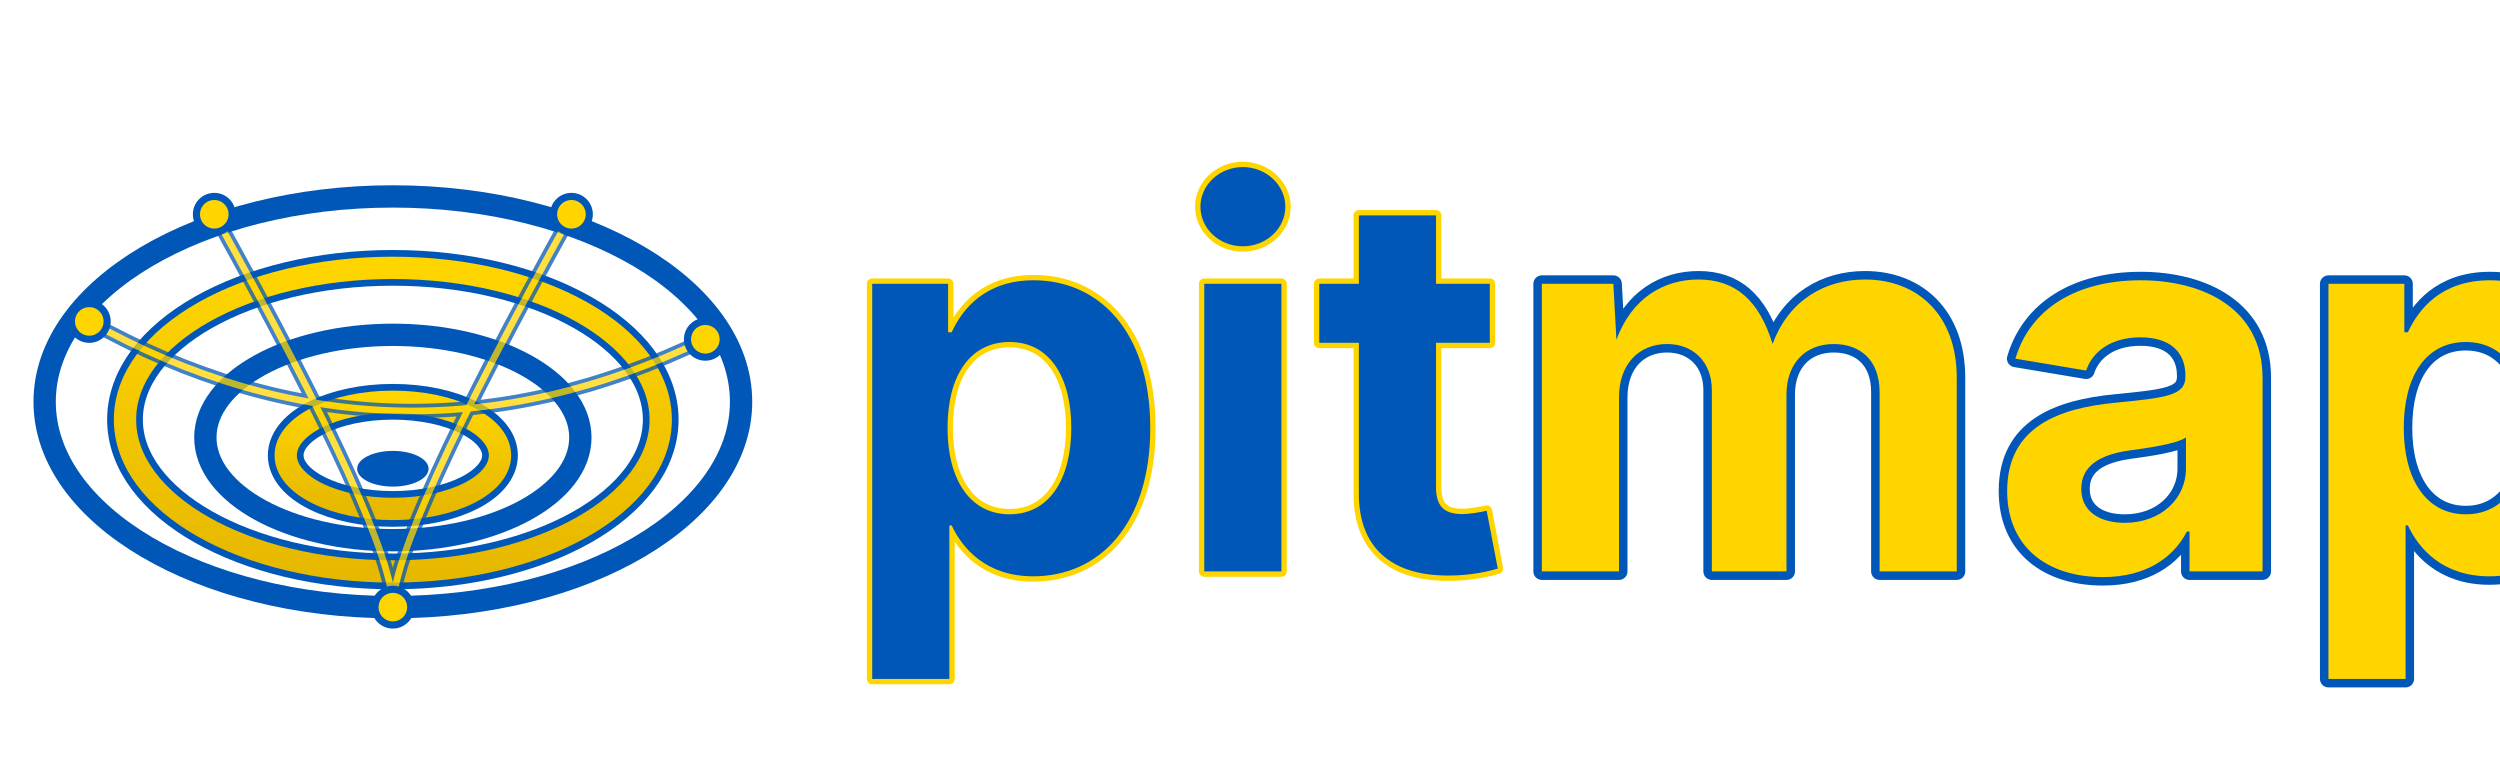
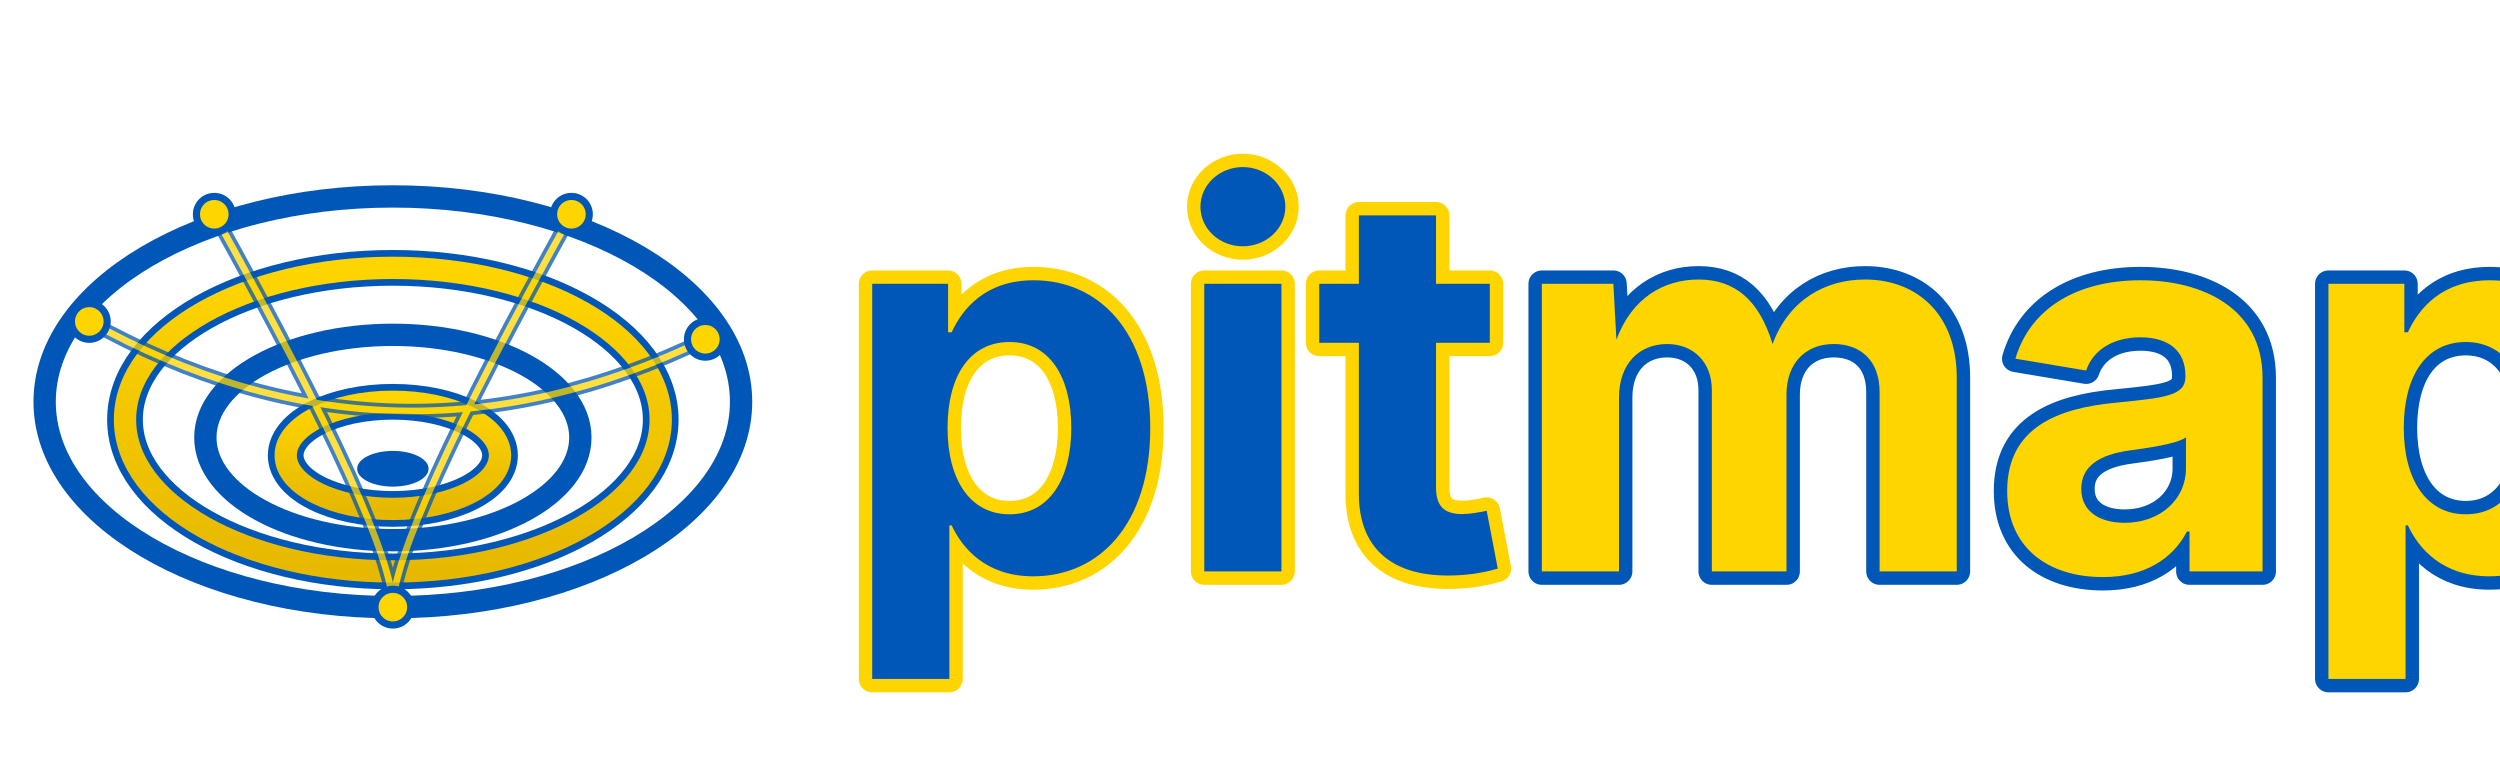
<svg xmlns="http://www.w3.org/2000/svg" viewBox="0 0 560 170" width="560" height="170">
  <defs>
    <linearGradient id="ore" x1="0" y1="0" x2="0" y2="1">
      <stop offset="0" stop-color="#FFD500" />
      <stop offset="1" stop-color="#E6B800" />
    </linearGradient>
  </defs>
  <g transform="translate(8,10)">
    <ellipse cx="80" cy="80" rx="78" ry="46" fill="none" stroke="#0057B7" stroke-width="5" />
    <ellipse cx="80" cy="84" rx="60" ry="34" fill="none" stroke="#0057B7" stroke-width="8" />
    <ellipse cx="80" cy="84" rx="60" ry="34" fill="none" stroke="url(#ore)" stroke-width="5" />
    <ellipse cx="80" cy="88" rx="42" ry="23" fill="none" stroke="#0057B7" stroke-width="5" />
    <ellipse cx="80" cy="92" rx="24" ry="12" fill="none" stroke="#0057B7" stroke-width="8" />
    <ellipse cx="80" cy="92" rx="24" ry="12" fill="none" stroke="url(#ore)" stroke-width="5" />
    <ellipse cx="80" cy="95" rx="8" ry="4" fill="#0057B7" />
    <g fill="none" opacity="0.75">
      <g stroke="#0057B7" stroke-width="3.2">
        <path d="M12 62 Q80 100 150 66" />
        <path d="M40 38 Q80 110 80 126" />
        <path d="M120 38 Q80 110 80 126" />
      </g>
      <g stroke="#FFD500" stroke-width="1.5">
        <path d="M12 62 Q80 100 150 66" />
        <path d="M40 38 Q80 110 80 126" />
        <path d="M120 38 Q80 110 80 126" />
      </g>
    </g>
    <g fill="#FFD500" stroke="#0057B7" stroke-width="1.6">
      <circle cx="12" cy="62" r="4" />
      <circle cx="40" cy="38" r="4" />
      <circle cx="120" cy="38" r="4" />
      <circle cx="150" cy="66" r="4" />
      <circle cx="80" cy="126" r="4" />
    </g>
  </g>
-   <text x="188" y="128" font-family="Inter, Helvetica, Arial, sans-serif" font-size="118" font-weight="700" fill="#0057B7" stroke="#FFD500" stroke-width="2.4" stroke-linejoin="round" paint-order="stroke fill" textLength="150" lengthAdjust="spacingAndGlyphs">pit</text>
-   <text x="338" y="128" font-family="Inter, Helvetica, Arial, sans-serif" font-size="118" font-weight="700" fill="#FFD500" stroke="#0057B7" stroke-width="3.8" stroke-linejoin="round" paint-order="stroke fill" textLength="212" lengthAdjust="spacingAndGlyphs">map</text>
+   <text x="188" y="128" font-family="Inter, Helvetica, Arial, sans-serif" font-size="118" font-weight="700" fill="#0057B7" stroke="#FFD500" stroke-width="6" stroke-linejoin="round" paint-order="stroke fill" textLength="150" lengthAdjust="spacingAndGlyphs">pit</text>
+   <text x="338" y="128" font-family="Inter, Helvetica, Arial, sans-serif" font-size="118" font-weight="700" fill="#FFD500" stroke="#0057B7" stroke-width="6" stroke-linejoin="round" paint-order="stroke fill" textLength="212" lengthAdjust="spacingAndGlyphs">map</text>
</svg>
